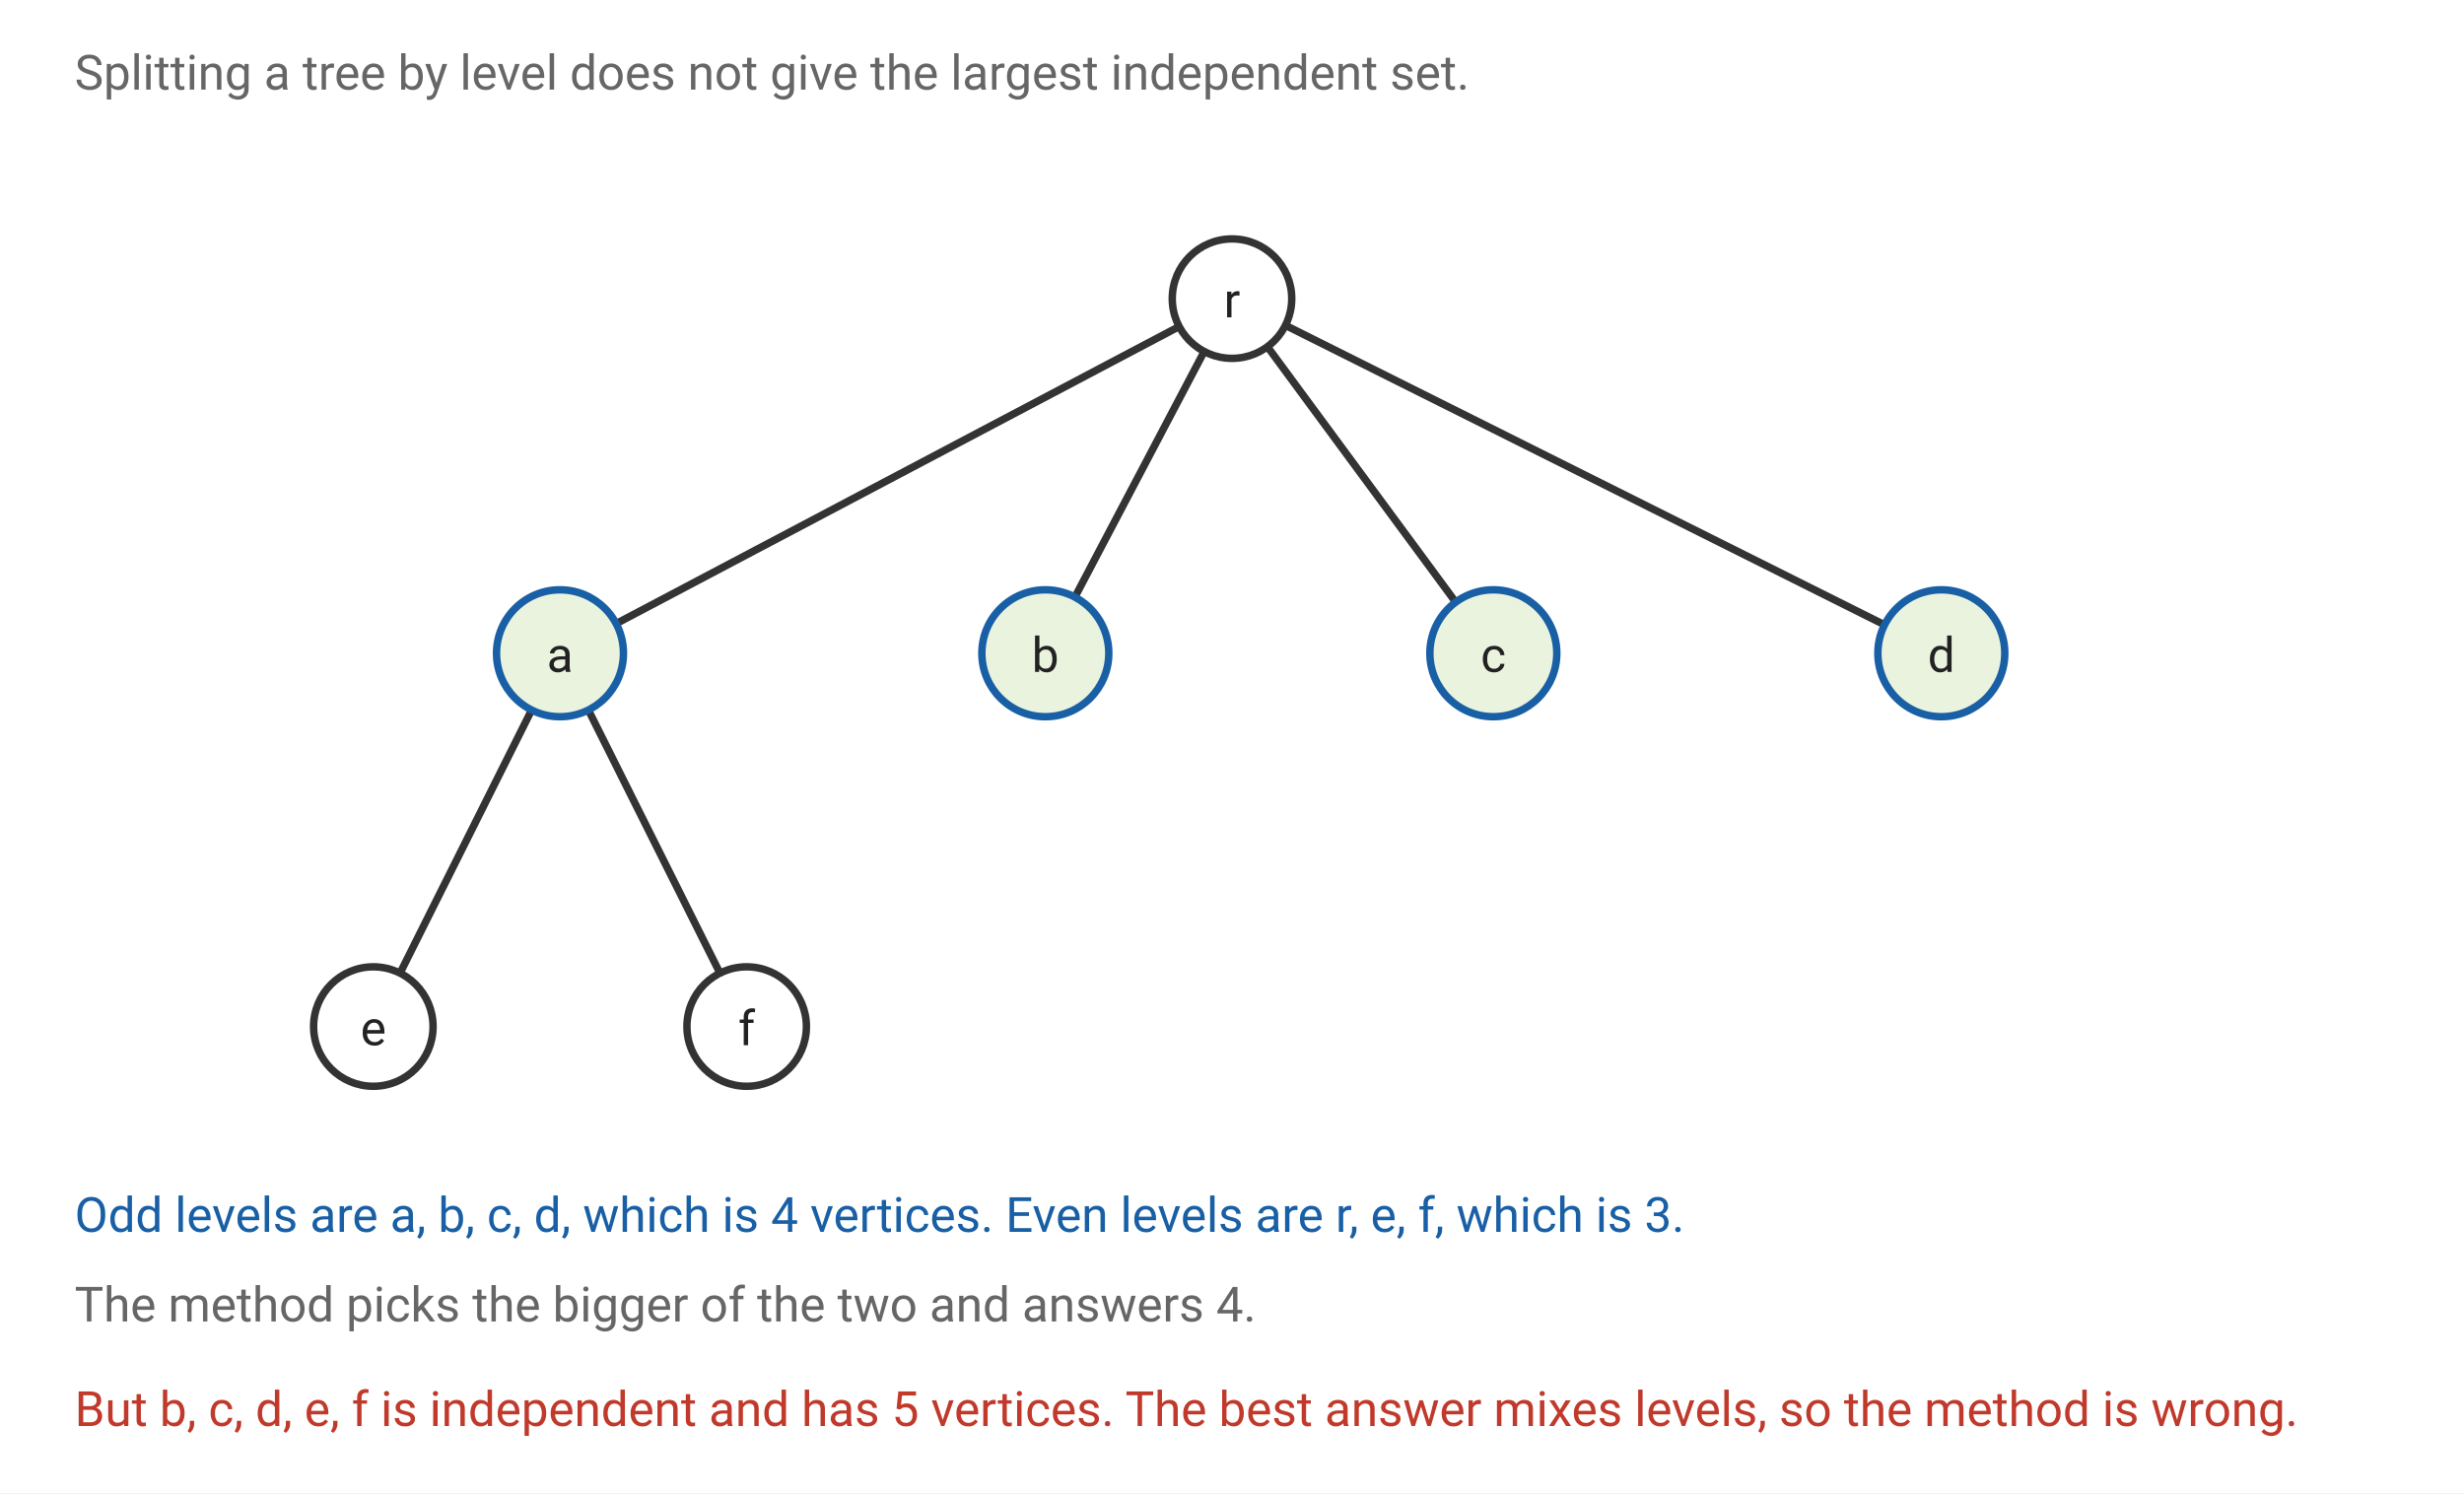
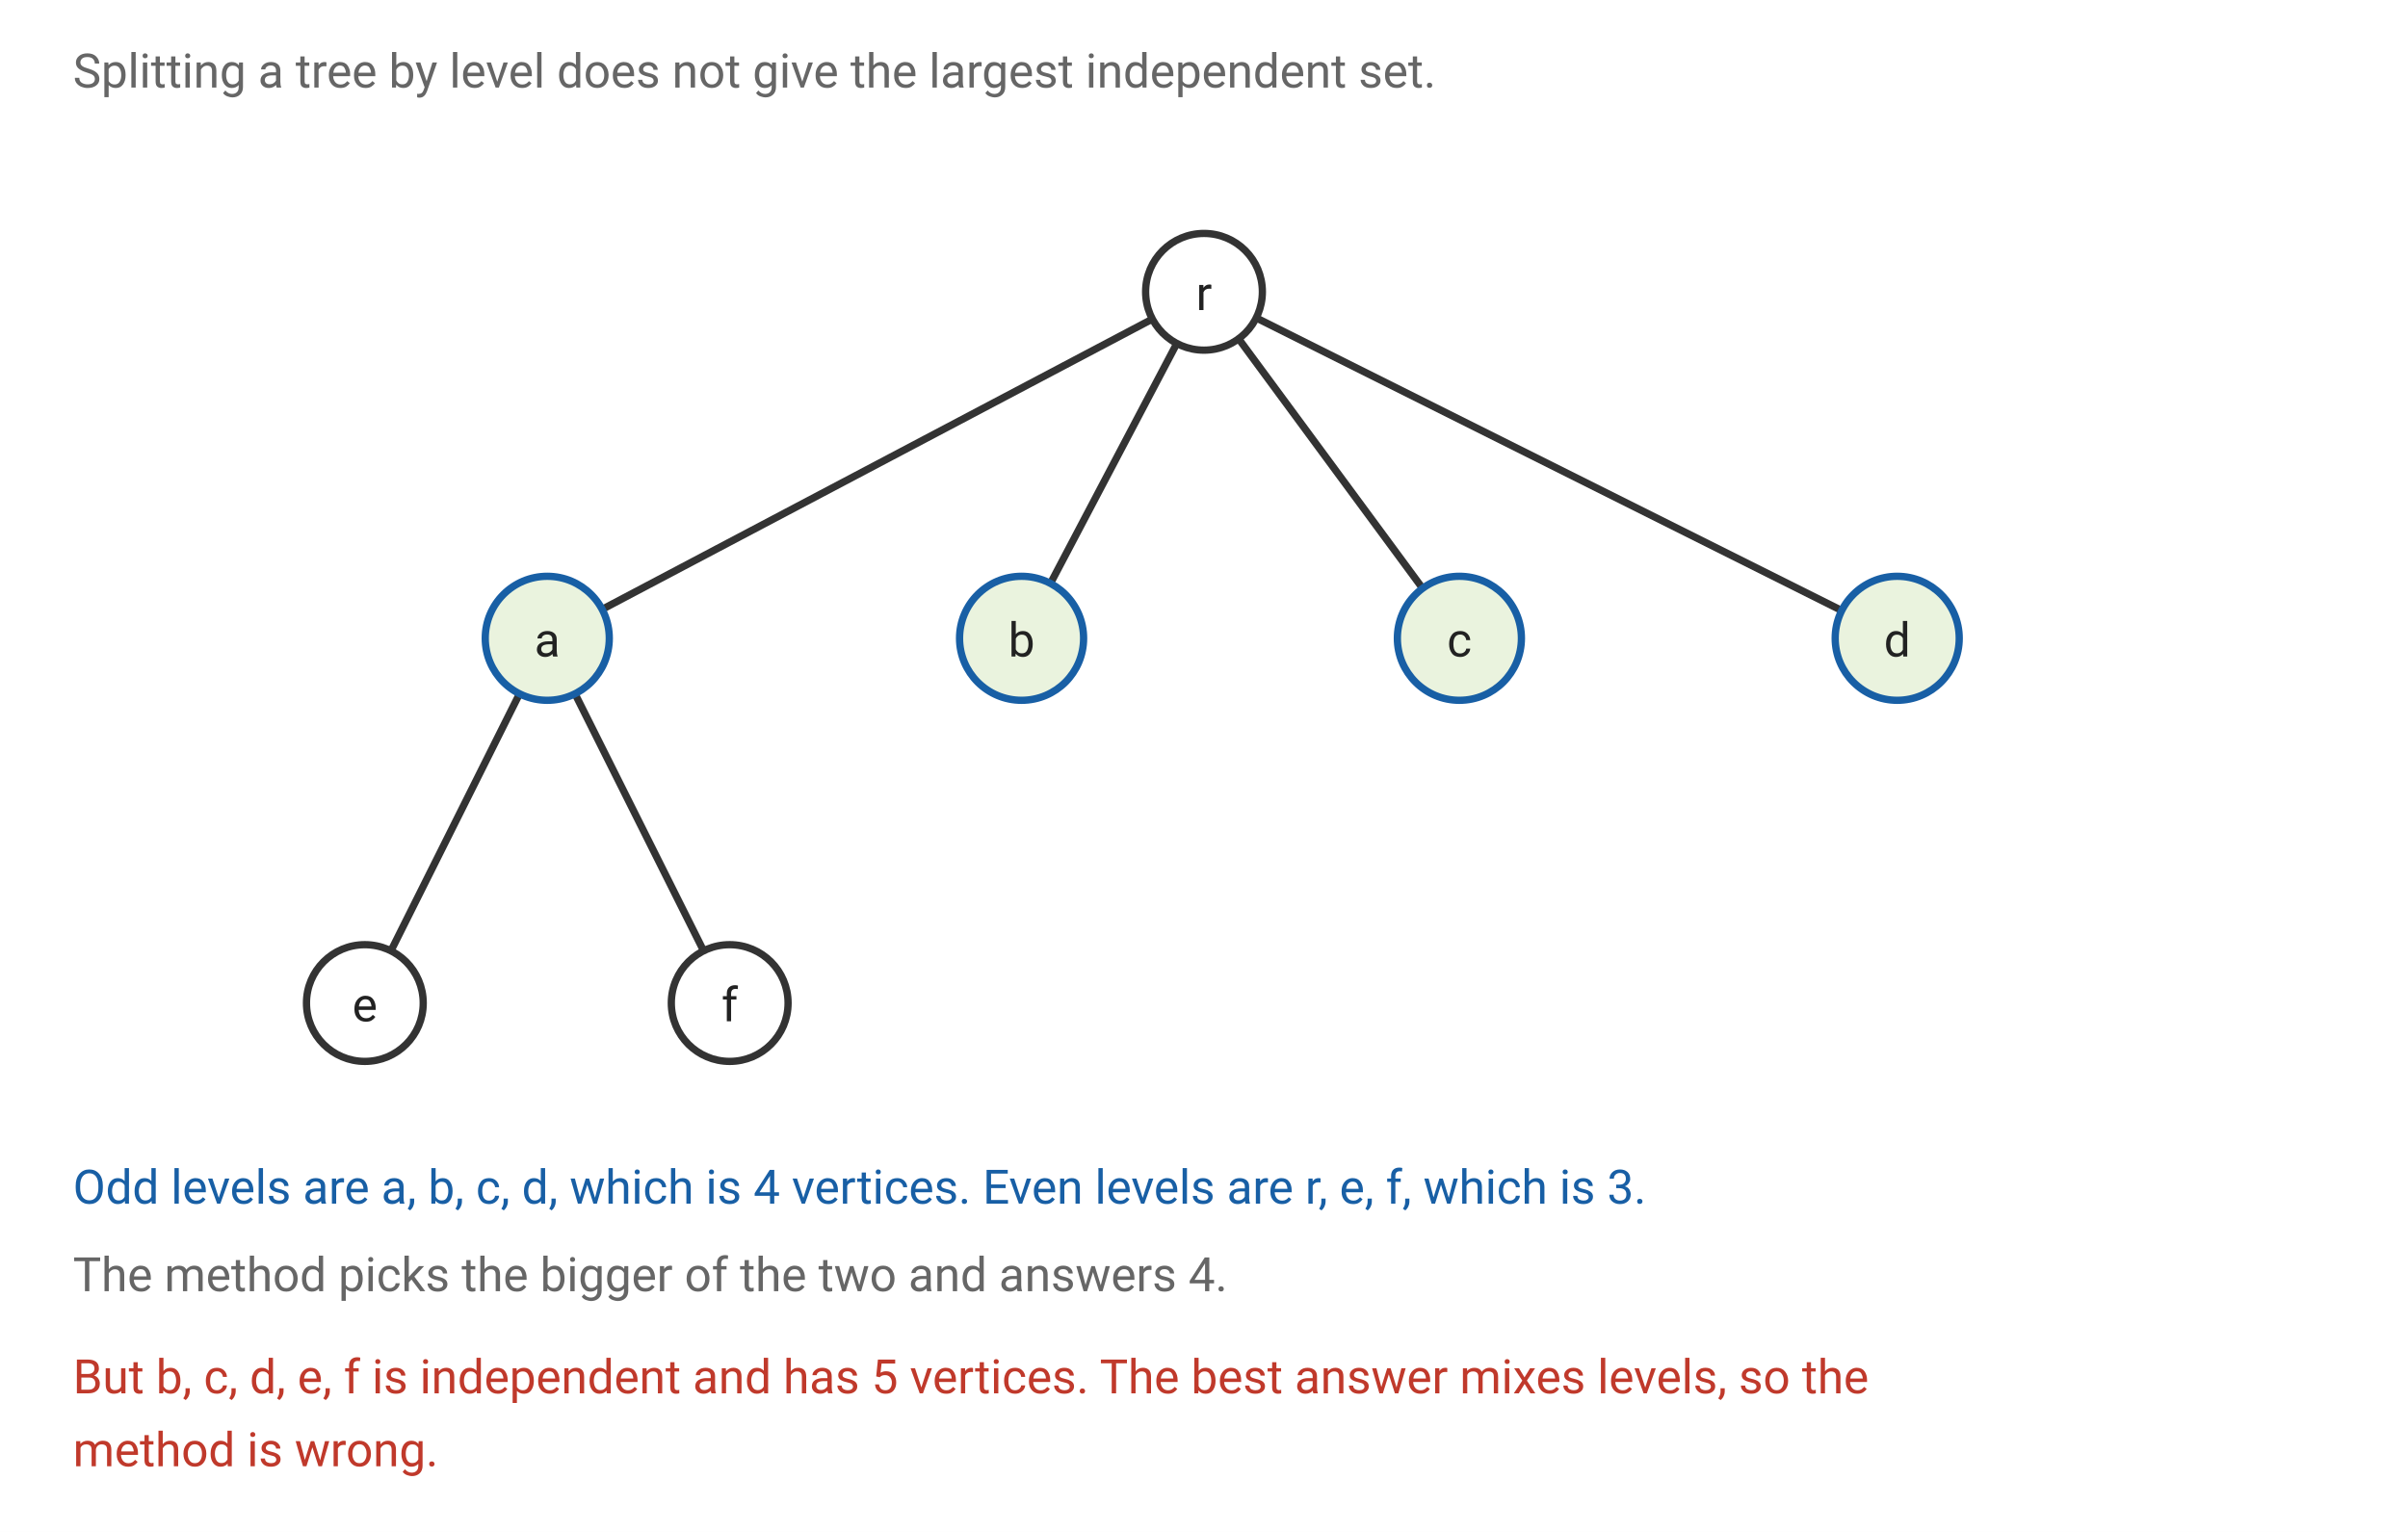
- <svg xmlns="http://www.w3.org/2000/svg" viewBox="0 0 660 400" width="660" height="400" font-family="system-ui, -apple-system, Segoe UI, Roboto, sans-serif">
-   <rect width="660" height="400" fill="#ffffff" />
+ <svg xmlns="http://www.w3.org/2000/svg" viewBox="0 0 660 420" width="660" height="420" font-family="system-ui, -apple-system, Segoe UI, Roboto, sans-serif">
+   <rect width="660" height="420" fill="#ffffff" />
  <text x="20" y="24" font-size="13" fill="#666666">Splitting a tree by level does not give the largest independent set.</text>
  <line x1="330" y1="80" x2="150" y2="175" stroke="#333333" stroke-width="2" />
  <line x1="330" y1="80" x2="280" y2="175" stroke="#333333" stroke-width="2" />
  <line x1="330" y1="80" x2="400" y2="175" stroke="#333333" stroke-width="2" />
  <line x1="330" y1="80" x2="520" y2="175" stroke="#333333" stroke-width="2" />
  <line x1="150" y1="175" x2="100" y2="275" stroke="#333333" stroke-width="2" />
  <line x1="150" y1="175" x2="200" y2="275" stroke="#333333" stroke-width="2" />
  <circle cx="330" cy="80" r="16" fill="#ffffff" stroke="#333333" stroke-width="2" />
  <text x="330" y="85" text-anchor="middle" font-size="13" fill="#222222">r</text>
  <circle cx="150" cy="175" r="17" fill="#EAF3DE" stroke="#185FA5" stroke-width="2" />
  <text x="150" y="180" text-anchor="middle" font-size="13" fill="#222222">a</text>
  <circle cx="280" cy="175" r="17" fill="#EAF3DE" stroke="#185FA5" stroke-width="2" />
  <text x="280" y="180" text-anchor="middle" font-size="13" fill="#222222">b</text>
  <circle cx="400" cy="175" r="17" fill="#EAF3DE" stroke="#185FA5" stroke-width="2" />
  <text x="400" y="180" text-anchor="middle" font-size="13" fill="#222222">c</text>
  <circle cx="520" cy="175" r="17" fill="#EAF3DE" stroke="#185FA5" stroke-width="2" />
  <text x="520" y="180" text-anchor="middle" font-size="13" fill="#222222">d</text>
  <circle cx="100" cy="275" r="16" fill="#ffffff" stroke="#333333" stroke-width="2" />
  <text x="100" y="280" text-anchor="middle" font-size="13" fill="#222222">e</text>
  <circle cx="200" cy="275" r="16" fill="#ffffff" stroke="#333333" stroke-width="2" />
  <text x="200" y="280" text-anchor="middle" font-size="13" fill="#222222">f</text>
  <text x="20" y="330" text-anchor="start" font-size="13" fill="#185FA5">Odd levels are a, b, c, d, which is 4 vertices. Even levels are r, e, f, which is 3.</text>
  <text x="20" y="354" text-anchor="start" font-size="13" fill="#666666">The method picks the bigger of the two and answers 4.</text>
-   <text x="20" y="382" text-anchor="start" font-size="13" fill="#C0392B">But b, c, d, e, f is independent and has 5 vertices. The best answer mixes levels, so the method is wrong.</text>
+   <text x="20" y="382.0" font-size="13" fill="#C0392B" text-anchor="start">But b, c, d, e, f is independent and has 5 vertices. The best answer mixes levels, so the</text>
+   <text x="20" y="402.0" font-size="13" fill="#C0392B" text-anchor="start">method is wrong.</text>
</svg>
